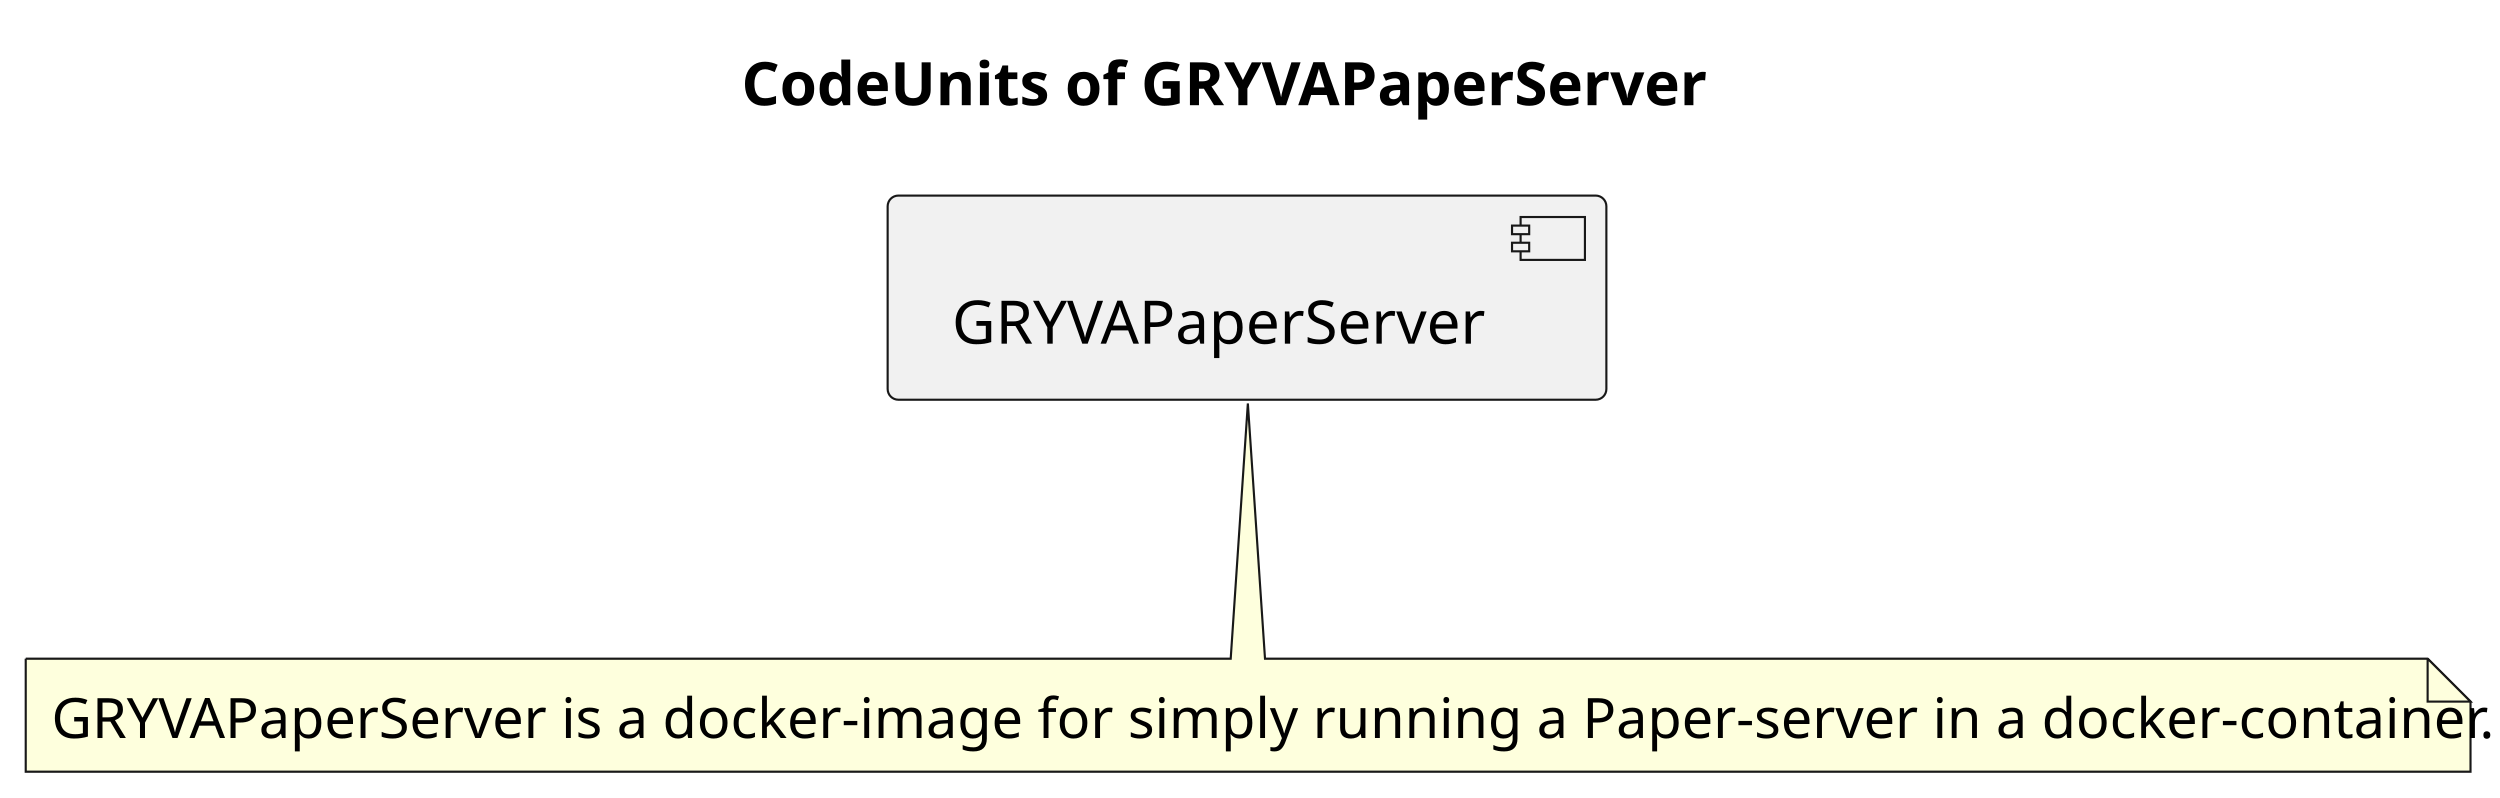
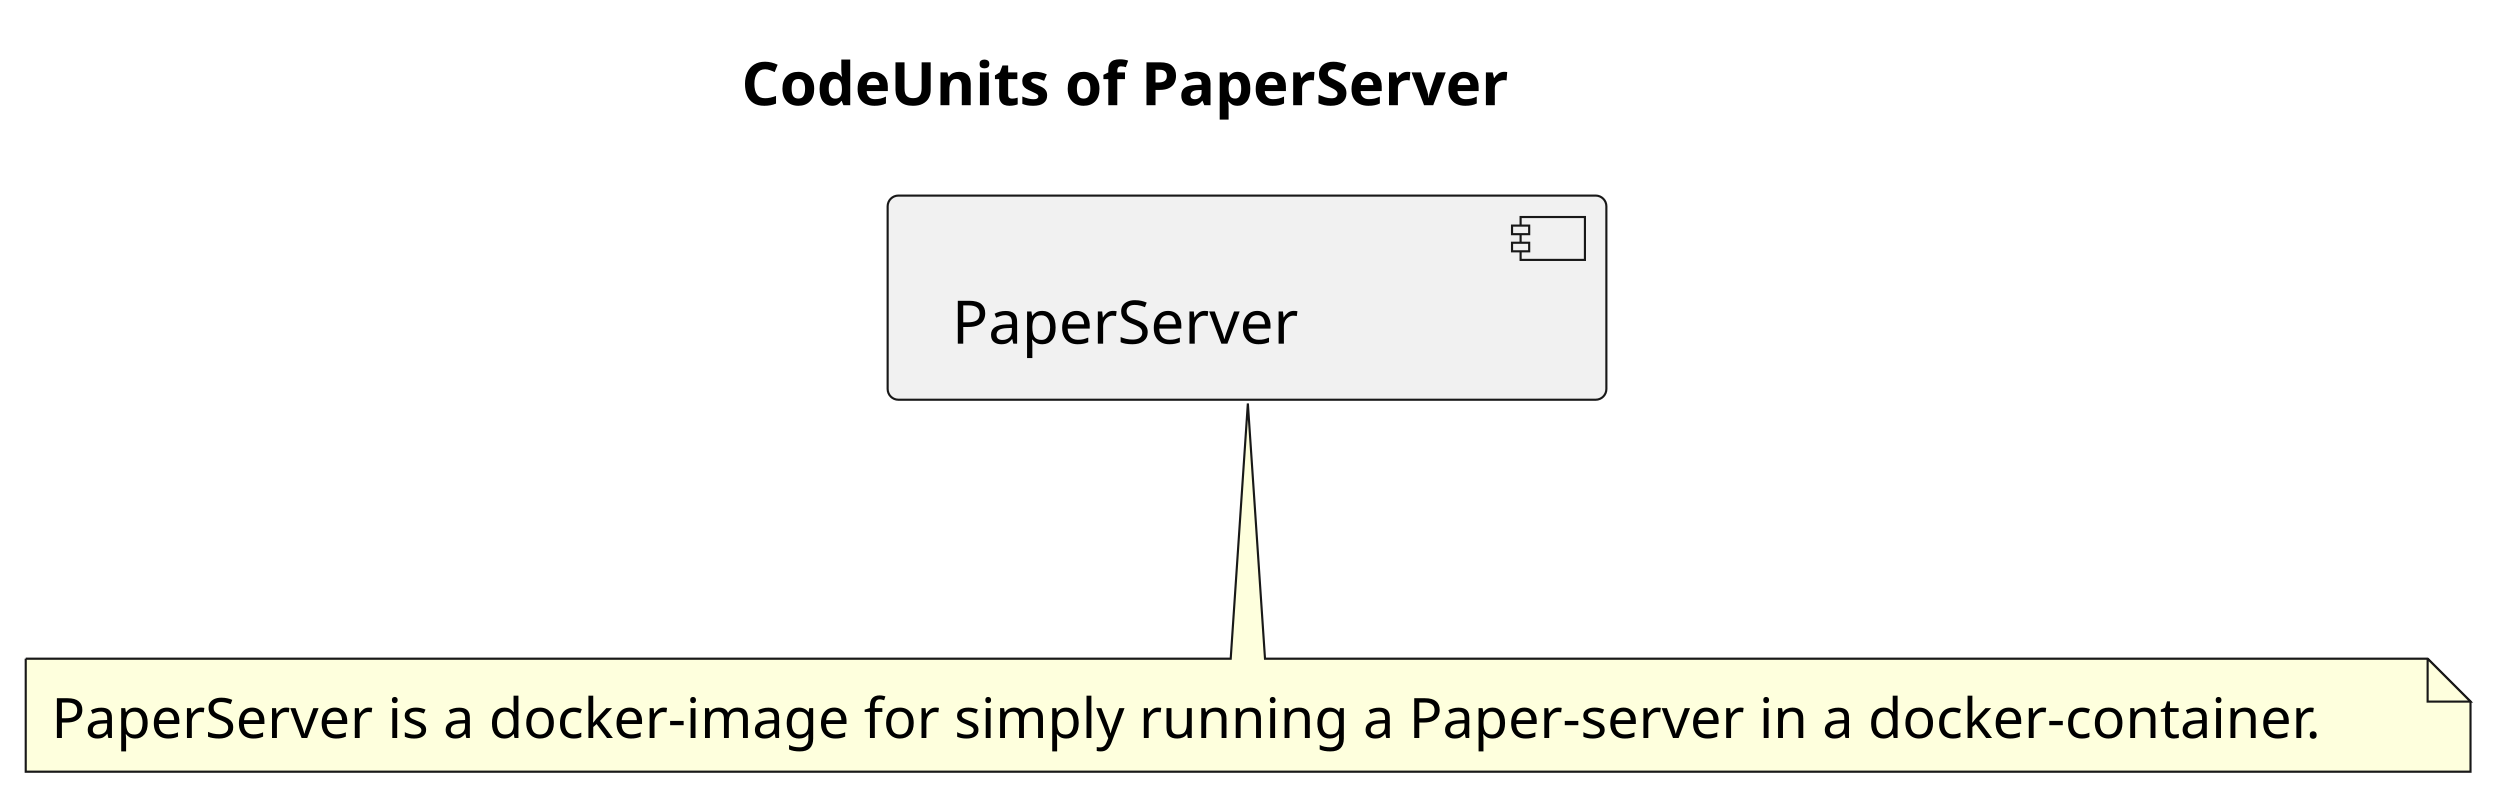
<svg xmlns="http://www.w3.org/2000/svg" contentStyleType="text/css" data-diagram-type="DESCRIPTION" height="186px" preserveAspectRatio="none" style="width:583px;height:186px;background:#FFFFFF;" version="1.1" viewBox="0 0 583 186" width="583px" zoomAndPan="magnify">
  <defs />
  <g>
    <g class="title" data-source-line="1">
-       <text fill="#000000" font-family="sans-serif" font-size="14" font-weight="bold" lengthAdjust="spacing" textLength="223.282" x="172.92" y="24.533">CodeUnits of GRYVAPaperServer</text>
+       <text fill="#000000" font-family="sans-serif" font-size="14" font-weight="bold" lengthAdjust="spacing" textLength="223.282" x="172.92" y="24.533">CodeUnits of PaperServer</text>
    </g>
-     <g class="entity" data-entity="GRYVAPaperServer" data-source-line="3" data-uid="ent0002" id="entity_GRYVAPaperServer">
+     <g class="entity" data-entity="PaperServer" data-source-line="3" data-uid="ent0002" id="entity_PaperServer">
      <rect fill="#F1F1F1" height="47.609" rx="2.5" ry="2.5" style="stroke:#181818;stroke-width:0.5;" width="167.606" x="207" y="45.609" />
      <rect fill="#F1F1F1" height="10" style="stroke:#181818;stroke-width:0.5;" width="15" x="354.606" y="50.609" />
      <rect fill="#F1F1F1" height="2" style="stroke:#181818;stroke-width:0.5;" width="4" x="352.606" y="52.609" />
      <rect fill="#F1F1F1" height="2" style="stroke:#181818;stroke-width:0.5;" width="4" x="352.606" y="56.609" />
-       <text fill="#000000" font-family="sans-serif" font-size="14" lengthAdjust="spacing" textLength="127.606" x="222" y="80.143">GRYVAPaperServer</text>
+       <text fill="#000000" font-family="sans-serif" font-size="14" lengthAdjust="spacing" textLength="127.606" x="222" y="80.143">PaperServer</text>
    </g>
-     <g class="entity" data-entity="GRYVAPaperServerNote" data-source-line="5" data-uid="ent0003" id="entity_GRYVAPaperServerNote">
+     <g class="entity" data-entity="PaperServerNote" data-source-line="5" data-uid="ent0003" id="entity_PaperServerNote">
      <path d="M6,153.609 L6,179.961 A0,0 0 0 0 6,179.961 L576.123,179.961 A0,0 0 0 0 576.123,179.961 L576.123,163.609 L566.123,153.609 L295,153.609 L291,94.089 L287,153.609 L6,153.609 A0,0 0 0 0 6,153.609" fill="#FEFFDD" style="stroke:#181818;stroke-width:0.5;" />
      <path d="M566.123,153.609 L566.123,163.609 L576.123,163.609 L566.123,153.609" fill="#FEFFDD" style="stroke:#181818;stroke-width:0.5;" />
-       <text fill="#000000" font-family="sans-serif" font-size="13" lengthAdjust="spacing" textLength="549.123" x="12" y="172.105">GRYVAPaperServer is a docker-image for simply running a Paper-server in a docker-container.</text>
+       <text fill="#000000" font-family="sans-serif" font-size="13" lengthAdjust="spacing" textLength="549.123" x="12" y="172.105">PaperServer is a docker-image for simply running a Paper-server in a docker-container.</text>
    </g>
  </g>
</svg>
